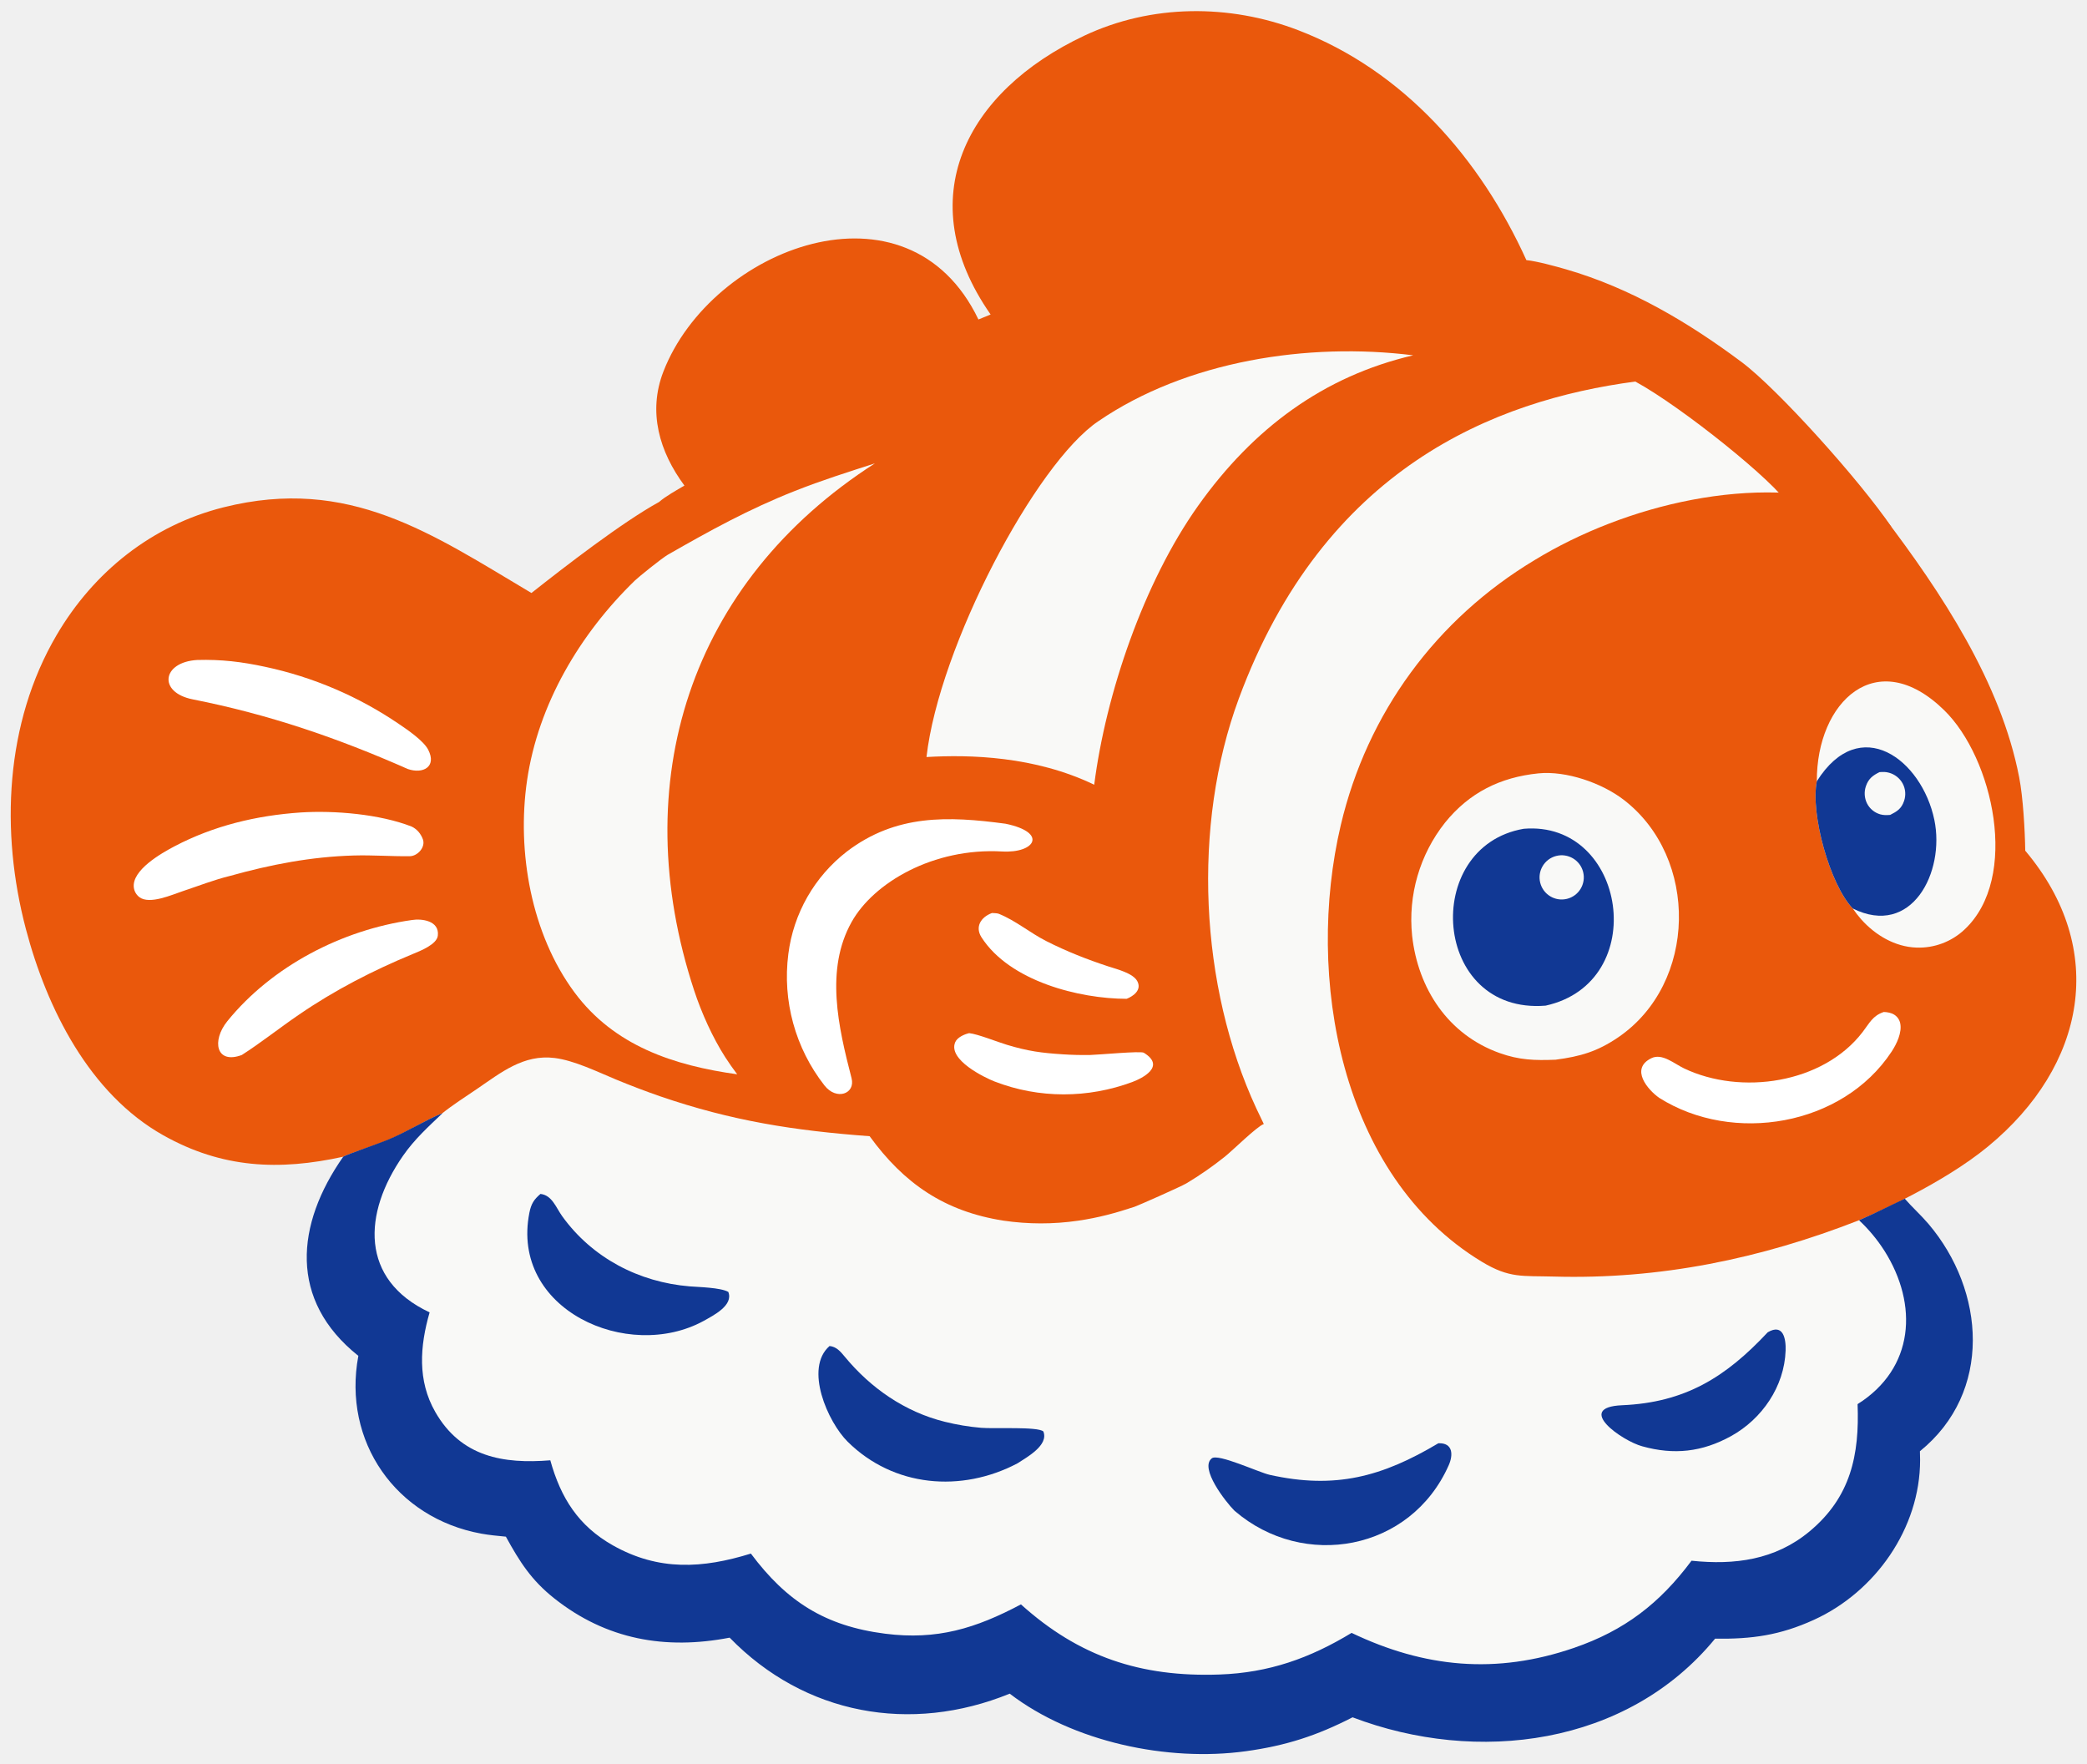
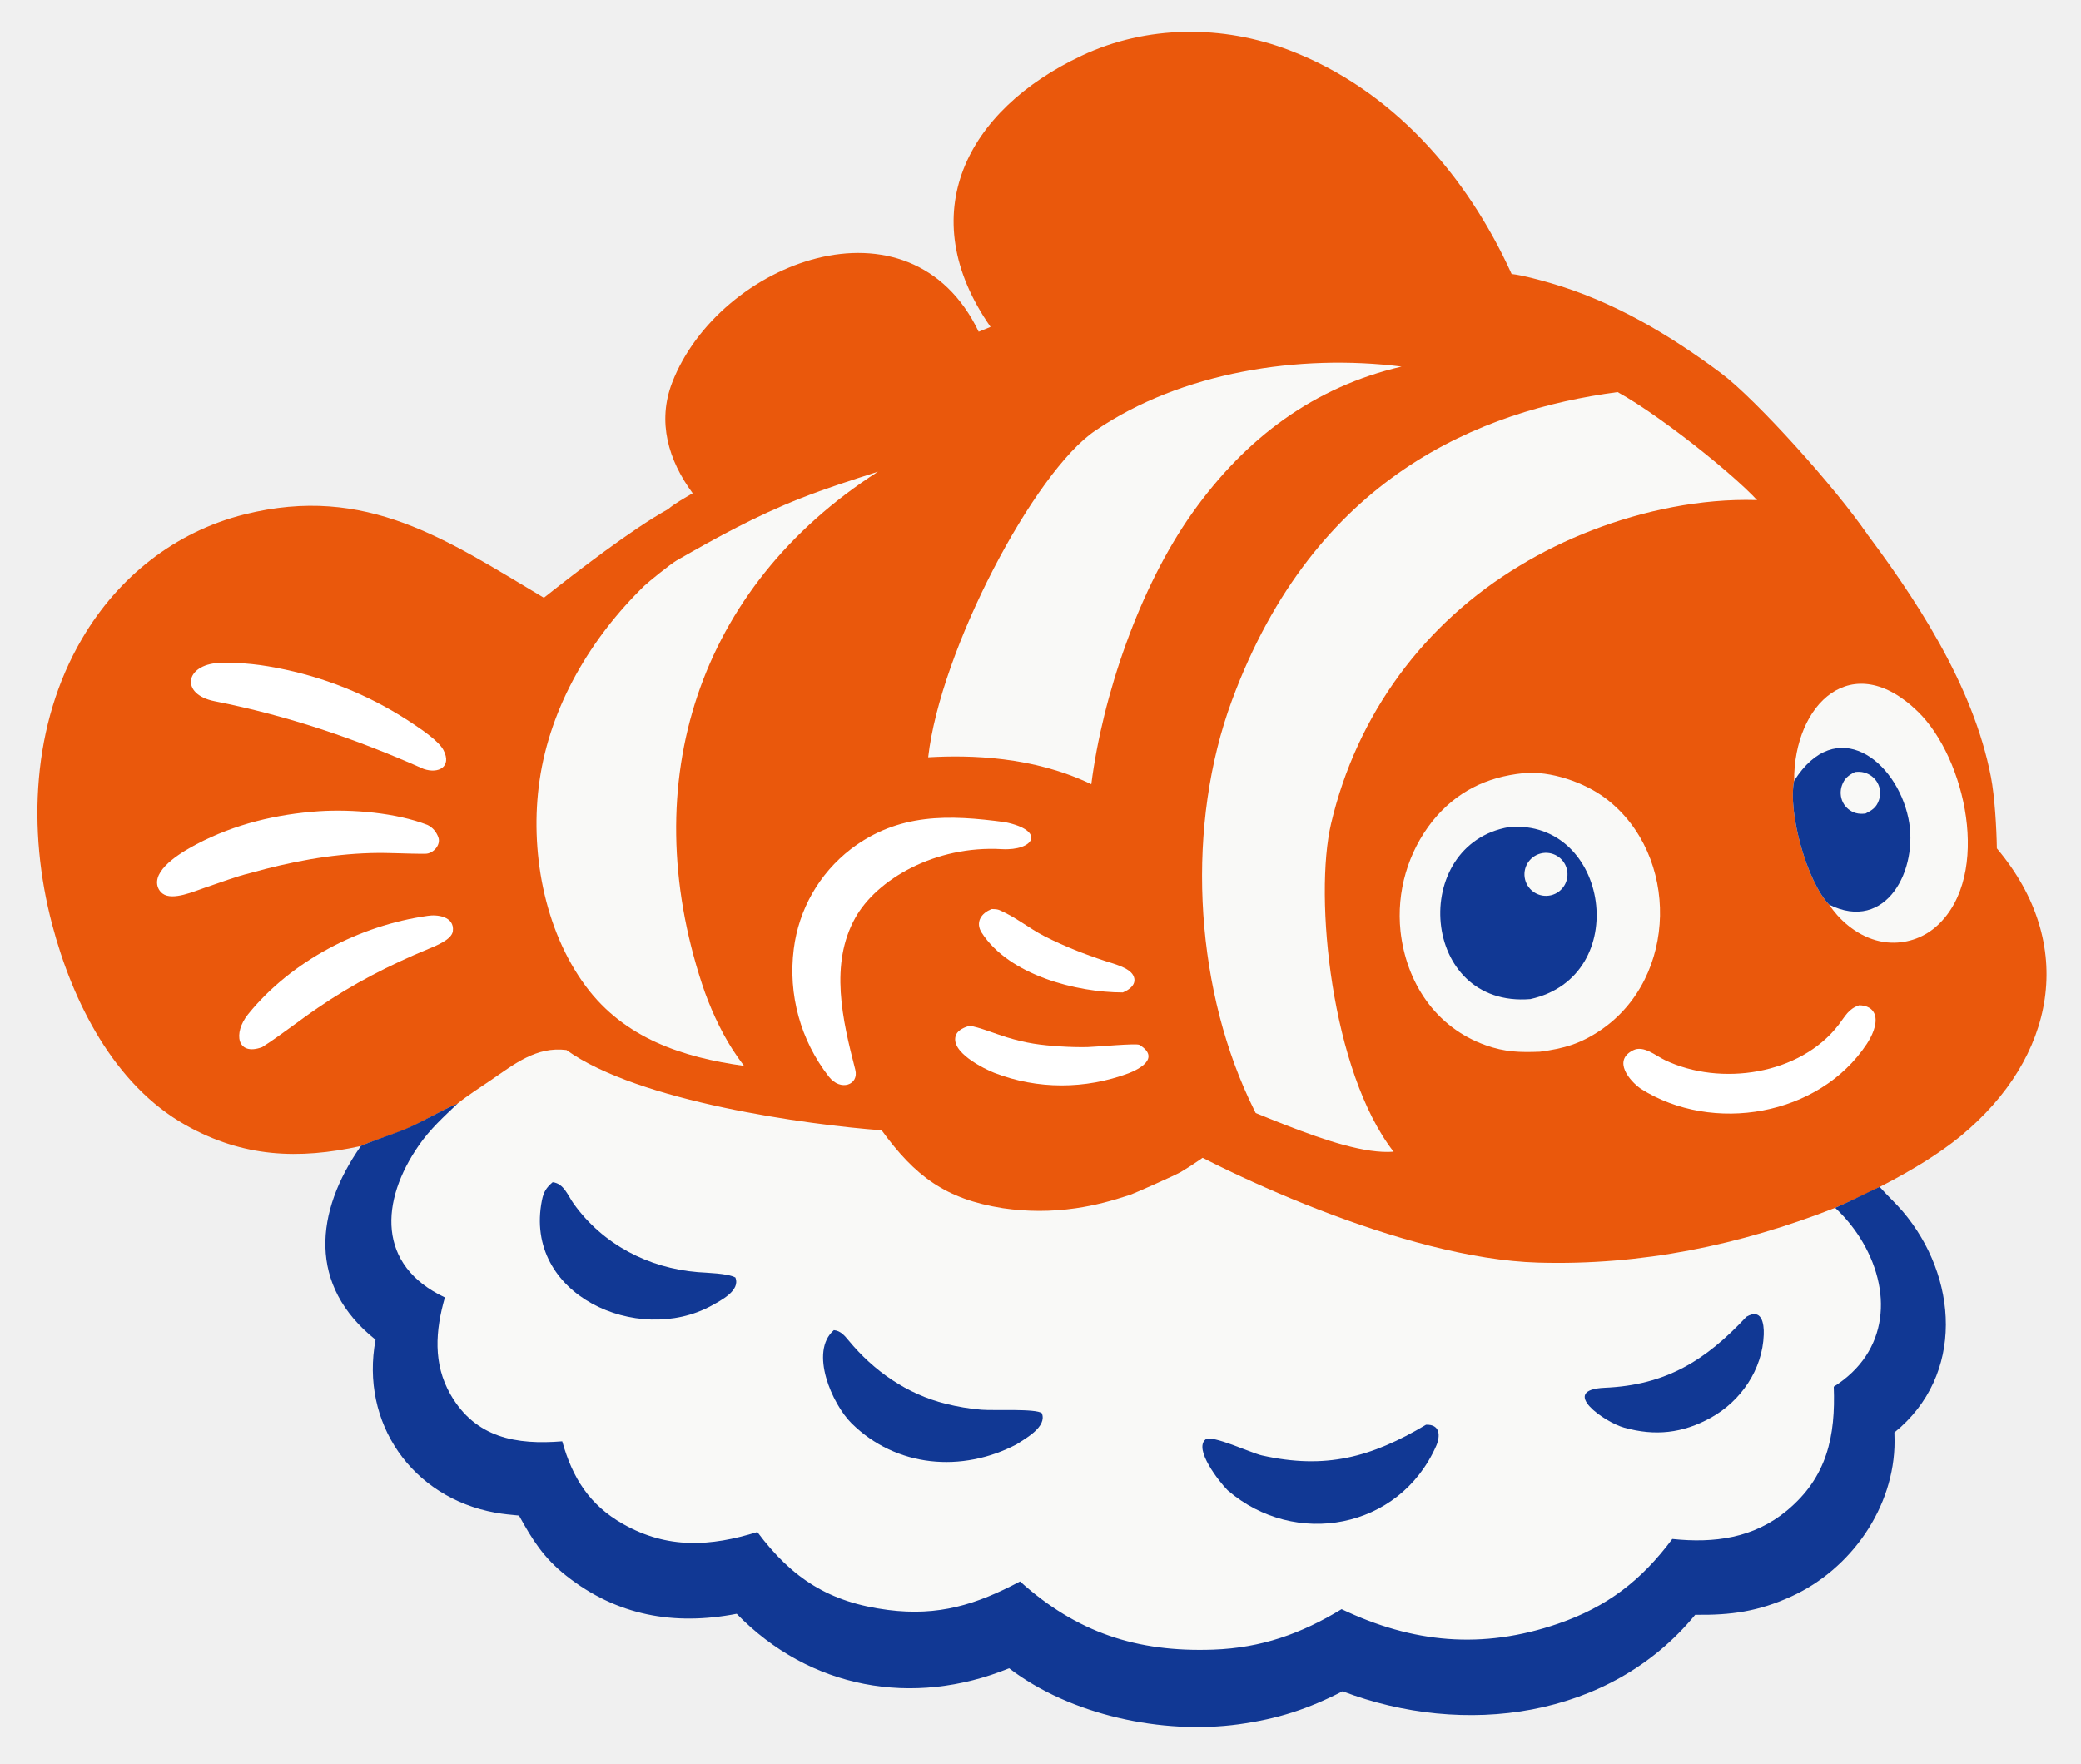
- <svg xmlns="http://www.w3.org/2000/svg" width="677" height="572" viewBox="9 7 677 572">
-   <path fill="#F9F9F7" transform="scale(0.999953 0.999878)" d="M343.22 110.909C317.63 74.245 325.95 44.62 363.74 26.839C384.99 16.833 409.75 16.733 431.62 25.119C465.13 37.971 489.47 65.94 504.07 98.121C507.51 98.486 513.23 100.053 516.68 101.055C537.121 106.968 555.86 117.334 572.47 130.537C575.49 132.939 580.81 137.269 583.21 140.167C584.82 141.302 586.05 142.586 587.44 143.977C598.26 154.879 607.74 167.064 616.951 179.339C635.49 203.698 651.26 233.558 657.07 263.625C658.3 270.015 659.72 277.56 659.82 284.038C686.21 315.347 681 353.961 649.951 379.555C645.041 383.597 629.791 394.54 623.96 396.205C626.32 398.915 628.94 401.331 631.32 404.115C649.411 425.378 651.73 457.6 628.621 476.329C628.67 477.264 628.68 478.189 628.69 479.126C628.69 500.836 614.43 521.001 594.96 529.859C584.17 534.782 575.26 536.002 563.59 535.849C535.65 569.897 487.93 575.833 448.49 560.815C437.14 566.641 427.35 569.82 414.58 571.582C389.73 574.993 359.69 568.654 339.64 553.3C308.17 566.117 274.53 560.014 250.71 535.519C230.33 539.448 211.56 536.173 195 523.034C187.71 517.251 184.04 511.424 179.65 503.45C177.07 503.196 174.45 502.967 171.88 502.501C144.7 497.567 127.73 473.195 132.81 446.044C110.61 428.369 120.69 390.923 135.76 369.438C115.41 373.902 89.97 386.501 71.32 376.034C47.81 362.846 34.28 335.708 27.63 310.448C19.52 279.634 21 245.138 37.41 217.173C49.22 197.031 67.72 182.294 90.42 176.605C130.3 166.622 156.53 185.033 188.16 203.822C198.69 195.5 216.97 181.365 228.7 174.909C230.69 173.155 234.35 171.117 236.74 169.709C228.79 158.965 225.09 146.363 230.07 133.51C245.31 94.199 303.47 74.074 325.91 120.849L343.22 110.909Z" />
-   <path fill="#EA580C" transform="scale(0.999953 0.999878)" d="M330.36 109.029C304.21 71.571 322.18 36.722 360.79 18.558C382.5 8.334 407.8 8.228 430.14 16.797C464.38 29.931 489.26 58.508 504.161 91.384C507.68 91.76 513.52 93.362 517.05 94.381C537.93 100.425 556.68 111.531 574.05 124.507C585.69 133.204 612.48 162.983 622.63 178.025Q596.65 172.825 589.07 170.657C585.34 163.784 554.78 139.101 539.5 130.779C493.72 136.856 438.51 158.883 410.88 233.628C395.64 274.856 398.16 326.95 416.57 366.611C417.35 368.296 418.16 369.975 418.98 371.64C416.64 372.541 409.16 379.968 406.32 382.265C402.38 385.417 398.23 388.296 393.9 390.888C391.97 392.037 378.11 398.149 377.02 398.509C370.75 400.577 365.3 402.055 358.77 403.01C350.71 404.186 342.53 404.18 334.48 402.992C315.38 399.987 302.27 390.953 291.11 375.604C266.62 373.79 246.42 370.65 223.04 362.623C218.24 360.951 213.49 359.143 208.8 357.199C202.74 354.677 195.27 351.021 188.93 350.232C178.83 348.977 171.53 354.96 163.74 360.268C160.04 362.787 155.91 365.415 152.43 368.207C146.88 370.45 140.54 374.526 134.51 377.007C131.67 378.173 121.73 381.452 120.32 382.265C99.53 386.83 81.07 386.03 62.02 375.333C38 361.859 24.17 334.13 17.38 308.321C9.09 276.841 10.61 241.591 27.37 213.022C39.44 192.442 58.34 177.389 81.54 171.576C122.28 161.375 149.1 180.187 181.4 199.38C192.16 190.875 210.83 176.434 222.82 169.844C224.85 168.047 228.59 165.968 231.03 164.527C222.91 153.553 219.12 140.672 224.21 127.545C239.79 87.379 303.48 62.848 326.41 110.644L330.36 109.029Z" />
-   <path fill="#F9F9F7" transform="scale(0.999953 0.999878)" d="M225.63 186.971C239.43 179.068 252 172.142 266.85 166.28C275.68 162.789 283.78 160.244 292.82 157.328C232.69 195.924 211.98 260.874 234.2 328.37C236.58 335.596 240.16 343.565 244.25 349.943C245.48 351.852 246.78 353.713 248.15 355.52C227.63 352.677 208.23 346.314 195.35 328.924C181.32 309.994 176.62 283.278 179.97 260.256C183.58 235.431 197.16 212.609 214.97 195.329C216.14 194.198 223.54 188.203 225.63 186.971Z" />
-   <path fill="#F9F9F7" transform="scale(0.999953 0.999878)" d="M309.56 252.594C313.61 216.808 344.96 157.328 365.3 143.653C394.02 124.012 433.39 118.005 467.451 122.269C438.43 129.035 415.6 145.879 397.7 171.052C380.02 195.906 367.72 232.179 363.97 261.576C344.62 252.27 323.55 251.781 309.56 252.594Z" />
-   <path fill="white" transform="scale(0.999953 0.999878)" d="M276.45 359.125C267 347.051 262.78 331.697 264.74 316.49C266.4 303.321 273.24 291.353 283.75 283.237C299.67 271.111 316.59 271.73 335.2 274.231C349.02 277.083 344.78 283.85 334.1 283.237C311.79 281.958 292.38 293.362 285.25 306.141C276.64 321.554 280.94 340.119 285.25 356.786C286.56 361.87 280.33 364.119 276.45 359.125Z" />
-   <path fill="white" transform="scale(0.999953 0.999878)" d="M106.51 270.581C117.5 269.874 132.15 271.099 142.55 275.156C144.35 276.022 145.52 277.507 146.18 279.268C147.12 281.799 144.49 284.745 141.93 284.769C135.89 284.839 129.88 284.362 123.73 284.539C109.94 284.933 96.82 287.473 83.58 291.17C78.4 292.437 73.45 294.393 68.4 296.066C64.87 297.236 57.54 300.558 54.22 298.055C53.24 297.307 52.59 296.213 52.42 294.988C51.65 289.285 61.41 283.767 65.61 281.558C78.36 274.862 92.23 271.553 106.51 270.581Z" />
-   <path fill="white" transform="scale(0.999953 0.999878)" d="M73 221.108C80.82 220.896 87.4 221.685 95.05 223.333C110.54 226.638 125.25 232.921 138.34 241.827C141.13 243.706 146.41 247.298 147.92 250.243C150.75 255.761 146.23 258.182 141.29 256.48C118.4 246.357 96.18 238.76 71.54 233.888C60.15 231.637 61.55 221.762 73 221.108Z" />
-   <path fill="white" transform="scale(0.999953 0.999878)" d="M142.61 305.476C145.73 304.957 151.62 305.635 151.03 310.554C150.71 313.391 145.36 315.488 142.8 316.543C129.96 321.849 117.56 328.235 106.08 336.109C99.93 340.284 93.62 345.315 87.44 349.26C79.05 352.382 77.62 344.62 82.76 338.275C97.26 320.39 120.02 308.657 142.61 305.476Z" />
-   <path fill="white" transform="scale(0.999953 0.999878)" d="M323.4 342.169C326.19 342.458 332.56 345.026 335.7 345.967C342.53 348.023 346.83 348.588 353.81 349.042C356.77 349.236 359.73 349.307 362.69 349.254C365.46 349.189 379.02 347.905 380.05 348.523C387.31 352.965 379.55 356.804 376.36 358.012C361.99 363.347 346.07 363.459 331.61 357.841C328.4 356.592 316.46 350.809 318.87 345.12C319.52 343.571 321.74 342.558 323.4 342.169Z" />
-   <path fill="white" transform="scale(0.999953 0.999878)" d="M330.8 303.198C331.27 303.209 332.54 303.257 332.99 303.439C338.44 305.623 343.16 309.641 348.43 312.315C354.94 315.624 361.71 318.281 368.63 320.549C371.37 321.442 376.58 322.721 377.95 325.319C379.44 328.117 376.78 330.124 374.5 331.031C359.1 331.025 336.56 325.33 327.41 311.096C325.23 307.696 327.17 304.535 330.8 303.198Z" />
-   <path fill="#EA580C" transform="scale(0.999953 0.999878)" d="M612.081 402.868C580.1 415.383 547.451 422.12 512.99 421.136C502.88 420.842 498.701 421.784 489.65 416.296C443.6 388.384 432.44 323.581 443.951 274.709C452.51 238.312 474.951 207.826 506.92 188.65C536.11 170.857 578.57 160.261 612.28 171.17C614.72 171.959 617.371 173.86 619.9 174.367C638.84 199.256 658.1 228.453 664.03 259.173C665.3 265.698 665.9 276.362 666 282.982C692.96 314.968 685.65 352.783 653.93 378.931C639.201 391.07 617.06 400.718 612.081 402.868Z" />
-   <path fill="#F9F9F7" transform="scale(0.999953 0.999878)" d="M508.081 257.894C517.06 256.992 528.6 260.981 535.75 266.475C560.18 285.269 559.64 326.031 533.94 343.536C527.21 348.117 521.72 349.731 513.621 350.791C506.89 351.051 501.89 350.921 495.47 348.623C478.76 342.658 469 327.71 467.1 310.577C465.73 297.424 469.56 284.25 477.77 273.884C485.67 264.107 495.72 259.143 508.081 257.894Z" />
-   <path fill="#113894" transform="scale(0.999953 0.999878)" d="M503.31 275.869C536.64 273.094 544.67 325.684 510.411 333.246C473.581 336.25 469.88 281.646 503.31 275.869Z" />
-   <path fill="#F9F9F7" transform="scale(0.999953 0.999878)" d="M513.84 284.686C517.69 283.702 521.621 286.041 522.581 289.904C523.541 293.768 521.17 297.672 517.3 298.609C513.46 299.533 509.6 297.189 508.65 293.367C507.701 289.538 510.02 285.664 513.84 284.686Z" />
-   <path fill="#F9F9F7" transform="scale(0.999953 0.999878)" d="M598.39 260.453C598.27 234.652 617.82 216.011 639.71 237.414C655.6 252.944 664.27 291.751 646.3 308.555C642.11 312.507 636.5 314.616 630.74 314.415C623.74 314.191 617.36 310.374 612.78 305.251C611.8 304.132 610.89 302.959 610.05 301.734C602.621 293.989 596.25 270.932 598.39 260.453Z" />
-   <path fill="#113894" transform="scale(0.999953 0.999878)" d="M598.39 260.453C612.371 238.25 632.44 253.404 636.51 272.976C640.03 289.926 629.17 311.24 610.05 301.734C602.621 293.989 596.25 270.932 598.39 260.453Z" />
-   <path fill="#F9F9F7" transform="scale(0.999953 0.999878)" d="M618.72 257.492C619.89 257.41 620.69 257.374 621.831 257.692C623.69 258.205 625.27 259.447 626.21 261.137C627.17 262.898 627.34 264.978 626.68 266.869C625.831 269.376 624.38 270.266 622.17 271.373C621 271.45 620.1 271.503 618.951 271.185C617.081 270.643 615.52 269.347 614.65 267.604C613.8 265.861 613.68 263.853 614.32 262.02C615.161 259.606 616.541 258.564 618.72 257.492Z" />
-   <path fill="white" transform="scale(0.999953 0.999878)" d="M620.1 335.308C621.22 335.325 622.52 335.567 623.48 336.168C624.48 336.786 625.18 337.78 625.43 338.935C626.09 341.945 624.27 345.709 622.63 348.193C606.72 372.3 571.18 378.285 547.25 363.159C543.57 360.58 537.69 353.76 544.701 350.302C548.201 348.576 552.13 352.093 555.331 353.613C573.76 362.393 600.36 358.56 613.21 341.851C615.48 338.911 616.47 336.521 620.1 335.308Z" />
-   <path fill="#113894" transform="scale(0.999953 0.999878)" d="M120.36 382.236C121.78 381.423 131.91 377.955 134.74 376.789C140.78 374.308 147.04 370.35 152.59 368.107C147.9 372.582 143.48 376.571 139.73 381.965C126.76 400.594 125.66 422.108 148.37 432.757C145.21 443.742 144.37 454.89 150.22 465.085C158.58 479.668 172.27 481.977 187.52 480.746C190.92 492.95 196.63 502.024 207.85 508.357C222.71 516.732 236.97 515.848 252.59 511.006C264.15 526.484 276.63 534.518 296.17 537.003C312.99 539.142 325.53 535.271 340.2 527.491C359.05 544.471 379.08 551.157 404.66 550.238C420.65 549.667 433.89 544.972 447.46 536.738C471.13 548.041 494.35 550.291 519.63 541.592C536.03 535.955 547.451 527.132 557.74 513.321C571.73 514.788 584.86 513.062 595.951 503.874C609.43 492.708 612.24 478.943 611.61 462.523C630.03 450.945 631.38 430.271 620.31 412.767C617.99 409.134 615.23 405.812 612.081 402.868C617.06 400.718 621.98 398.179 626.911 395.875C629.32 398.644 632.15 401.177 634.581 404.027C653.06 425.749 655.44 458.672 631.831 477.806C631.871 478.76 631.89 479.709 631.89 480.663C631.89 502.843 617.32 523.452 597.44 532.499C586.4 537.528 577.31 538.776 565.38 538.617C536.84 573.408 488.081 579.474 447.78 564.126C436.18 570.079 426.18 573.331 413.13 575.128C387.75 578.614 357.05 572.135 336.56 556.452C304.41 569.543 270.04 563.307 245.7 538.282C224.89 542.299 205.7 538.947 188.79 525.526C181.34 519.617 177.59 513.663 173.11 505.518C170.46 505.258 167.79 505.023 165.17 504.546C137.4 499.505 120.06 474.603 125.25 446.862C102.57 428.804 104.96 404.192 120.36 382.236Z" />
-   <path fill="#113894" transform="scale(0.999953 0.999878)" d="M475.61 475.22C480.36 475.019 480.46 478.982 478.99 482.311C466.65 510.209 431.87 516.353 409.56 497.176L409.32 496.946C406.72 494.324 397.98 483.277 402.13 480.096C404.22 478.493 417.4 484.685 420.89 485.46C442.121 490.197 457.35 486.108 475.61 475.22Z" />
-   <path fill="#113894" transform="scale(0.999953 0.999878)" d="M278.11 443.671C280.35 443.878 281.68 445.484 283.05 447.139C291.41 457.264 302.48 465.026 315.5 468.249C319.38 469.213 323.33 469.873 327.31 470.209C331.41 470.562 345.67 469.749 347.47 471.387C349.26 475.846 342.2 479.703 339.08 481.73C320.89 491.301 298.92 489.498 283.99 474.715C277.56 468.349 269.82 450.88 278.11 443.671Z" />
-   <path fill="#113894" transform="scale(0.999953 0.999878)" d="M184.33 394.328C188.11 394.752 189.35 398.739 191.4 401.59C201.15 415.1 216.27 422.98 232.77 424.323C235.75 424.565 242.69 424.689 245.26 426.108C247.01 430.483 240.45 433.735 237.28 435.52C212.7 448.971 174.45 431.868 180.75 400.37C181.32 397.549 182.18 396.17 184.33 394.328Z" />
-   <path fill="#113894" transform="scale(0.999953 0.999878)" d="M582.47 439.206C587.53 436.251 588.4 441.369 588.26 445.17C587.86 456.787 580.621 467.339 570.581 472.888C561.161 478.091 552.01 479.066 541.74 476.201C535.23 474.447 519.67 463.559 535.21 462.883C555.64 462.005 568.81 453.822 582.47 439.206Z" />
+ <svg xmlns="http://www.w3.org/2000/svg" width="694" height="588" viewBox="0 0 694 588">
+   <path fill="#F9F9F7" transform="translate(-0.000488281 0)" d="M343.2 110.882C317.61 74.227 325.93 44.609 363.72 26.833C384.95 16.829 409.71 16.729 431.58 25.113C465.09 37.961 489.43 65.924 504.03 98.098C507.47 98.462 513.19 100.029 516.64 101.031C537.081 106.942 555.82 117.306 572.43 130.505C575.451 132.905 580.77 137.235 583.15 140.133C584.77 141.266 585.99 142.55 587.39 143.941C598.201 154.841 607.68 167.022 616.89 179.295C635.43 203.648 651.201 233.5 657.01 263.561C658.24 269.949 659.661 277.492 659.76 283.968C686.15 315.269 680.94 353.875 649.89 379.461C644.98 383.503 629.73 394.444 623.9 396.107C626.26 398.817 628.88 401.233 631.26 404.015C649.35 425.274 651.67 457.488 628.56 476.213C628.61 477.146 628.621 478.071 628.63 479.008C628.63 500.714 614.371 520.873 594.9 529.729C584.11 534.651 575.22 535.87 563.55 535.717C535.61 569.757 487.89 575.693 448.451 560.677C437.1 566.503 427.31 569.68 414.54 571.442C389.69 574.853 359.67 568.514 339.62 553.164C308.15 565.979 274.51 559.876 250.69 535.387C230.31 539.316 211.54 536.041 194.98 522.906C187.69 517.125 184.02 511.298 179.63 503.326C177.05 503.072 174.43 502.843 171.86 502.377C144.7 497.445 127.73 473.079 132.81 445.934C110.61 428.263 120.69 390.827 135.76 369.348C115.41 373.81 89.97 386.407 71.32 375.942C47.81 362.756 34.28 335.626 27.63 310.372C19.52 279.566 21 245.078 37.41 217.119C49.22 196.983 67.72 182.248 90.42 176.561C130.3 166.58 156.51 184.987 188.14 203.772C198.67 195.452 216.95 181.321 228.68 174.865C230.67 173.113 234.33 171.075 236.72 169.667C228.77 158.925 225.07 146.327 230.05 133.476C245.29 94.176 303.45 74.056 325.89 120.819L343.2 110.882Z" />
+   <path fill="#EA580C" transform="translate(-0.000488281 0)" d="M330.34 109.003C304.19 71.553 322.16 36.713 360.77 18.554C382.46 8.332 407.76 8.226 430.1 16.793C464.34 29.924 489.22 58.493 504.121 91.361C507.64 91.738 513.48 93.34 517.01 94.358C537.89 100.401 556.64 111.503 574.01 124.477C585.64 133.17 612.43 162.943 622.57 177.981C605.25 174.515 594.07 172.06 589.02 170.615C585.28 163.744 554.74 139.067 539.46 130.747C493.68 136.822 438.47 158.843 410.84 233.57C395.6 274.788 398.12 326.87 416.53 366.521C417.31 368.206 418.12 369.885 418.94 371.548C416.6 372.449 409.12 379.874 406.28 382.171C402.34 385.323 398.19 388.2 393.86 390.792C391.93 391.941 378.07 398.051 376.98 398.411C370.72 400.479 365.26 401.957 358.75 402.912C350.69 404.086 342.51 404.08 334.46 402.894C315.36 399.889 305.19 392.26 294.03 376.915C269.54 375.101 212.91 367.413 188.91 350.146C178.81 348.891 171.51 354.872 163.72 360.18C160.02 362.697 155.91 365.325 152.43 368.117C146.88 370.359 140.54 374.434 134.51 376.915C131.67 378.081 121.73 381.358 120.32 382.171C99.53 386.735 81.07 385.936 62.02 375.241C38 361.771 24.17 334.048 17.38 308.245C9.09 276.773 10.61 241.531 27.37 212.97C39.44 192.394 58.34 177.345 81.54 171.534C122.28 161.335 149.1 180.143 181.38 199.33C192.14 190.827 210.81 176.39 222.8 169.802C224.83 168.005 228.57 165.926 231.01 164.487C222.89 153.515 219.1 140.636 224.19 127.513C239.77 87.358 303.46 62.833 326.39 110.618L330.34 109.003Z" />
+   <path fill="#F9F9F7" transform="translate(-0.000488281 0)" d="M225.61 186.925C239.41 179.024 251.98 172.1 266.83 166.238C275.66 162.749 283.76 160.204 292.8 157.288C232.67 195.876 211.96 260.81 234.18 328.29C236.56 335.514 240.14 343.481 244.23 349.857C245.46 351.766 246.76 353.627 248.13 355.432C227.61 352.591 208.21 346.228 195.33 328.844C181.3 309.918 176.6 283.208 179.95 260.192C183.56 235.373 197.14 212.557 214.95 195.281C216.12 194.15 223.52 188.157 225.61 186.925Z" />
+   <path fill="#F9F9F7" transform="translate(-0.000488281 0)" d="M309.54 252.532C313.59 216.754 344.94 157.288 365.26 143.617C393.98 123.982 433.35 117.977 467.411 122.239C438.39 129.003 415.56 145.843 397.66 171.01C379.98 195.858 367.68 232.121 363.95 261.512C344.6 252.208 323.53 251.719 309.54 252.532Z" />
+   <path fill="white" transform="translate(-0.000488281 0)" d="M276.43 359.037C266.98 346.965 262.76 331.615 264.72 316.412C266.38 303.247 273.22 291.281 283.73 283.167C299.65 271.045 316.57 271.664 335.18 274.163C349 277.015 344.76 283.78 334.08 283.167C311.77 281.888 292.36 293.29 285.23 306.065C276.62 321.474 280.92 340.035 285.23 356.698C286.54 361.782 280.31 364.029 276.43 359.037Z" />
+   <path fill="white" transform="translate(-0.000488281 0)" d="M106.51 270.515C117.5 269.808 132.15 271.033 142.55 275.088C144.35 275.954 145.52 277.439 146.18 279.2C147.12 281.729 144.49 284.675 141.93 284.699C135.89 284.769 129.88 284.292 123.73 284.469C109.94 284.863 96.82 287.403 83.58 291.098C78.4 292.365 73.45 294.321 68.4 295.994C64.87 297.162 57.54 300.484 54.22 297.981C53.24 297.233 52.59 296.141 52.42 294.916C51.65 289.213 61.41 283.697 65.61 281.488C78.36 274.794 92.23 271.487 106.51 270.515Z" />
+   <path fill="white" transform="translate(-0.000488281 0)" d="M73 221.054C80.82 220.842 87.4 221.631 95.05 223.277C110.54 226.582 125.25 232.863 138.34 241.767C141.13 243.646 146.41 247.237 147.92 250.181C150.75 255.697 146.23 258.118 141.29 256.416C118.4 246.297 96.18 238.702 71.54 233.83C60.15 231.579 61.55 221.708 73 221.054Z" />
+   <path fill="white" transform="translate(-0.000488281 0)" d="M142.61 305.4C145.73 304.881 151.62 305.559 151.03 310.478C150.71 313.313 145.36 315.41 142.8 316.465C129.96 321.769 117.56 328.155 106.08 336.027C99.93 340.2 93.62 345.231 87.44 349.174C79.05 352.296 77.62 344.536 82.76 338.191C97.26 320.312 120.02 308.581 142.61 305.4Z" />
+   <path fill="white" transform="translate(-0.000488281 0)" d="M323.38 342.085C326.17 342.374 332.54 344.942 335.68 345.881C342.51 347.937 346.81 348.502 353.79 348.956C356.75 349.15 359.71 349.221 362.67 349.168C365.44 349.103 378.98 347.819 380.01 348.437C387.27 352.879 379.51 356.716 376.32 357.924C361.97 363.257 346.05 363.369 331.59 357.753C328.38 356.504 316.44 350.723 318.85 345.036C319.5 343.487 321.72 342.474 323.38 342.085Z" />
+   <path fill="white" transform="translate(-0.000488281 0)" d="M330.78 303.124C331.25 303.135 332.52 303.183 332.97 303.365C338.42 305.547 343.14 309.565 348.41 312.239C354.92 315.546 361.69 318.203 368.6 320.471C371.33 321.362 376.54 322.641 377.91 325.239C379.4 328.037 376.74 330.042 374.46 330.949C359.08 330.943 336.54 325.25 327.39 311.02C325.21 307.62 327.15 304.461 330.78 303.124Z" />
+   <path fill="#EA580C" transform="translate(-0.000488281 0)" d="M612.02 402.77C580.06 415.281 547.411 422.016 512.951 421.032C468 419.749 405.86 390.14 381.66 375.478C375.91 371.994 395.88 365.414 391.2 360.884C411.45 366.393 446.121 385.536 464.76 384.061C443.911 357.257 438.18 298.993 443.911 274.641C452.47 238.254 474.911 207.774 506.88 188.604C536.07 170.815 578.52 160.221 612.22 171.128C614.661 171.917 617.31 173.816 619.84 174.323C638.78 199.206 658.041 228.397 663.97 259.109C665.24 265.632 665.84 276.294 665.94 282.912C692.9 314.89 685.59 352.697 653.871 378.837C639.14 390.974 617 400.62 612.02 402.77Z" />
+   <path fill="#F9F9F7" transform="translate(-0.000488281 0)" d="M508.041 257.83C517.02 256.928 528.56 260.917 535.71 266.409C560.14 285.199 559.6 325.951 533.9 343.452C527.17 348.031 521.68 349.645 513.581 350.705C506.85 350.965 501.85 350.835 495.43 348.537C478.72 342.574 468.96 327.63 467.06 310.501C465.69 297.35 469.52 284.18 477.73 273.816C485.63 264.041 495.68 259.079 508.041 257.83Z" />
+   <path fill="#113894" transform="translate(-0.000488281 0)" d="M503.27 275.801C536.6 273.026 544.63 325.604 510.371 333.164C473.541 336.168 469.84 281.576 503.27 275.801Z" />
+   <path fill="#F9F9F7" transform="translate(-0.000488281 0)" d="M513.8 284.616C517.65 283.632 521.581 285.971 522.541 289.832C523.5 293.696 521.13 297.598 517.26 298.535C513.42 299.459 509.56 297.115 508.61 293.295C507.661 289.466 509.98 285.594 513.8 284.616Z" />
+   <path fill="#F9F9F7" transform="translate(-0.000488281 0)" d="M598.331 260.389C598.21 234.594 617.76 215.957 639.65 237.356C655.541 252.882 664.21 291.679 646.24 308.479C642.05 312.431 636.44 314.538 630.68 314.337C623.68 314.113 617.3 310.298 612.72 305.175C611.74 304.058 610.831 302.885 609.99 301.66C602.56 293.917 596.19 270.866 598.331 260.389Z" />
+   <path fill="#113894" transform="translate(-0.000488281 0)" d="M598.331 260.389C612.32 238.192 632.38 253.342 636.451 272.908C639.97 289.854 629.11 311.164 609.99 301.66C602.56 293.917 596.19 270.866 598.331 260.389Z" />
+   <path fill="#F9F9F7" transform="translate(-0.000488281 0)" d="M618.661 257.428C619.831 257.346 620.63 257.31 621.77 257.628C623.63 258.141 625.21 259.383 626.15 261.073C627.11 262.834 627.28 264.912 626.621 266.803C625.77 269.31 624.32 270.2 622.11 271.307C620.94 271.384 620.041 271.437 618.89 271.119C617.02 270.577 615.46 269.281 614.59 267.538C613.74 265.795 613.621 263.787 614.26 261.956C615.1 259.542 616.48 258.5 618.661 257.428Z" />
+   <path fill="white" transform="translate(-0.000488281 0)" d="M620.041 335.226C621.161 335.243 622.46 335.485 623.42 336.086C624.42 336.704 625.121 337.696 625.371 338.851C626.03 341.861 624.21 345.625 622.57 348.107C606.661 372.208 571.14 378.193 547.21 363.069C543.53 360.492 537.65 353.674 544.661 350.216C548.161 348.49 552.09 352.007 555.291 353.527C573.72 362.303 600.3 358.472 613.15 341.767C615.42 338.827 616.411 336.439 620.041 335.226Z" />
+   <path fill="#113894" transform="translate(-0.000488281 0)" d="M120.36 382.142C121.78 381.329 131.91 377.863 134.74 376.697C140.78 374.216 147.04 370.259 152.59 368.017C147.9 372.49 143.48 376.479 139.73 381.871C126.76 400.496 125.66 422.004 148.37 432.651C145.21 443.634 144.37 454.778 150.22 464.971C158.56 479.55 172.25 481.859 187.5 480.628C190.9 492.83 196.61 501.9 207.83 508.233C222.69 516.606 236.95 515.722 252.57 510.88C264.13 526.354 276.61 534.388 296.15 536.871C312.97 539.01 325.51 535.139 340.18 527.361C359.03 544.337 379.04 551.022 404.62 550.104C420.61 549.533 433.85 544.838 447.42 536.606C471.09 547.907 494.31 550.157 519.59 541.46C535.99 535.823 547.411 527.002 557.701 513.195C571.69 514.662 584.81 512.936 595.9 503.75C609.371 492.588 612.18 478.825 611.55 462.409C629.97 450.835 631.32 430.165 620.25 412.665C617.93 409.034 615.17 405.712 612.02 402.77C617 400.62 621.92 398.081 626.85 395.777C629.26 398.546 632.09 401.079 634.52 403.927C653 425.645 655.38 458.56 631.77 477.688C631.81 478.642 631.831 479.591 631.831 480.545C631.831 502.719 617.26 523.324 597.39 532.369C586.35 537.396 577.27 538.644 565.34 538.485C536.8 573.268 488.041 579.332 447.74 563.988C436.14 569.939 426.14 573.191 413.09 574.988C387.71 578.472 357.03 571.995 336.54 556.316C304.39 569.403 270.02 563.169 245.68 538.15C224.87 542.167 205.68 538.815 188.77 525.398C181.32 519.489 177.57 513.537 173.09 505.394C170.44 505.134 167.77 504.899 165.15 504.422C137.4 499.383 120.06 474.487 125.25 446.752C102.57 428.698 104.96 404.092 120.36 382.142Z" />
+   <path fill="#113894" transform="translate(-0.000488281 0)" d="M475.57 475.104C480.32 474.903 480.42 478.864 478.951 482.193C466.61 510.083 431.83 516.227 409.52 497.054L409.28 496.824C406.68 494.202 397.94 483.159 402.09 479.978C404.18 478.375 417.36 484.567 420.85 485.34C442.081 490.077 457.31 485.988 475.57 475.104Z" />
+   <path fill="#113894" transform="translate(-0.000488281 0)" d="M278.09 443.563C280.33 443.77 281.66 445.374 283.03 447.029C291.39 457.152 302.46 464.912 315.48 468.135C319.36 469.097 323.31 469.757 327.29 470.093C331.39 470.446 345.65 469.633 347.45 471.271C349.24 475.73 342.18 479.585 339.06 481.612C320.87 491.181 298.9 489.378 283.97 474.599C277.54 468.235 269.8 450.77 278.09 443.563Z" />
+   <path fill="#113894" transform="translate(-0.000488281 0)" d="M184.31 394.232C188.09 394.656 189.33 398.641 191.38 401.492C201.13 414.998 216.25 422.876 232.75 424.219C235.73 424.461 242.67 424.585 245.24 426.004C246.99 430.377 240.43 433.629 237.26 435.414C212.68 448.861 174.43 431.762 180.73 400.272C181.3 397.451 182.16 396.072 184.31 394.232Z" />
+   <path fill="#113894" transform="translate(-0.000488281 0)" d="M582.42 439.098C587.48 436.143 588.35 441.261 588.201 445.06C587.81 456.675 580.581 467.225 570.541 472.772C561.121 477.973 551.97 478.948 541.701 476.085C535.19 474.331 519.63 463.445 535.17 462.769C555.6 461.891 568.77 453.71 582.42 439.098Z" />
</svg>
